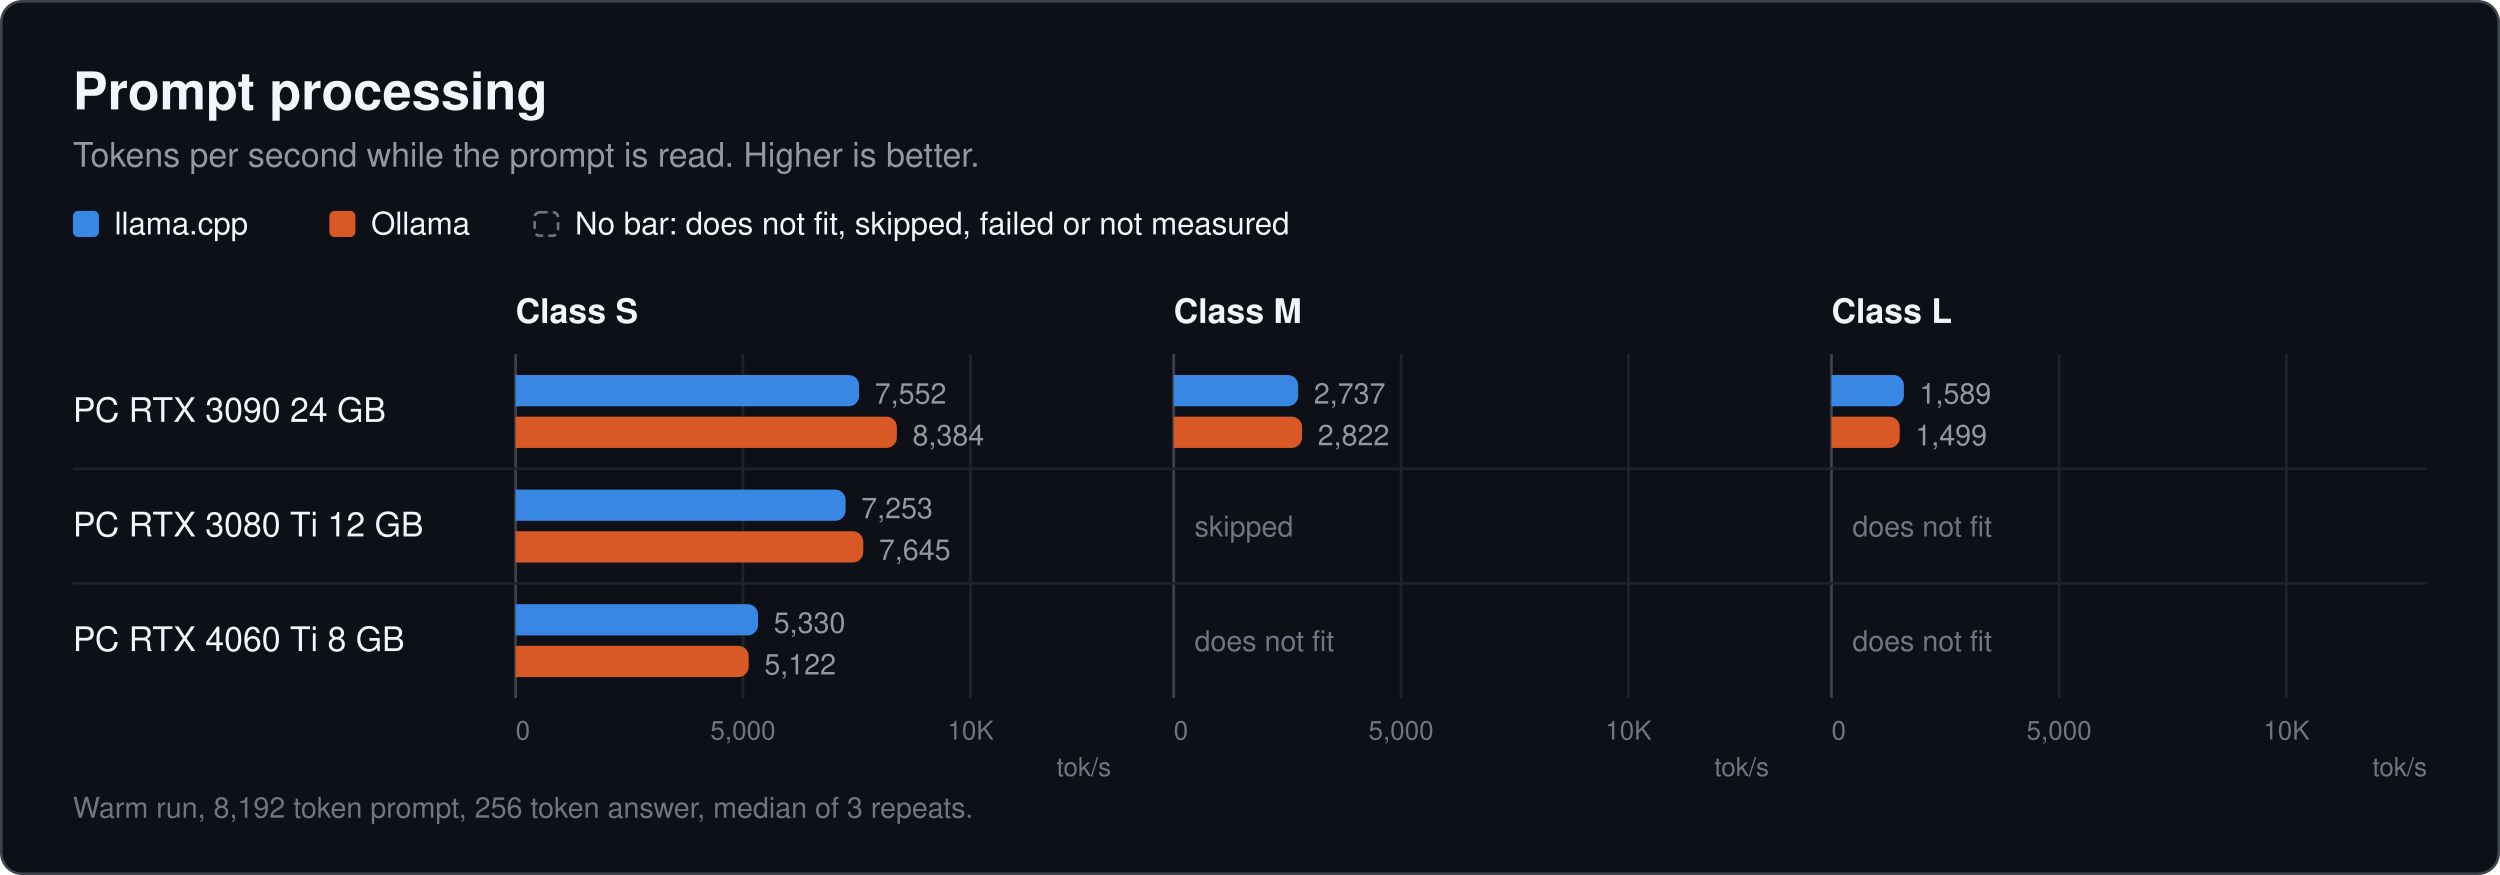
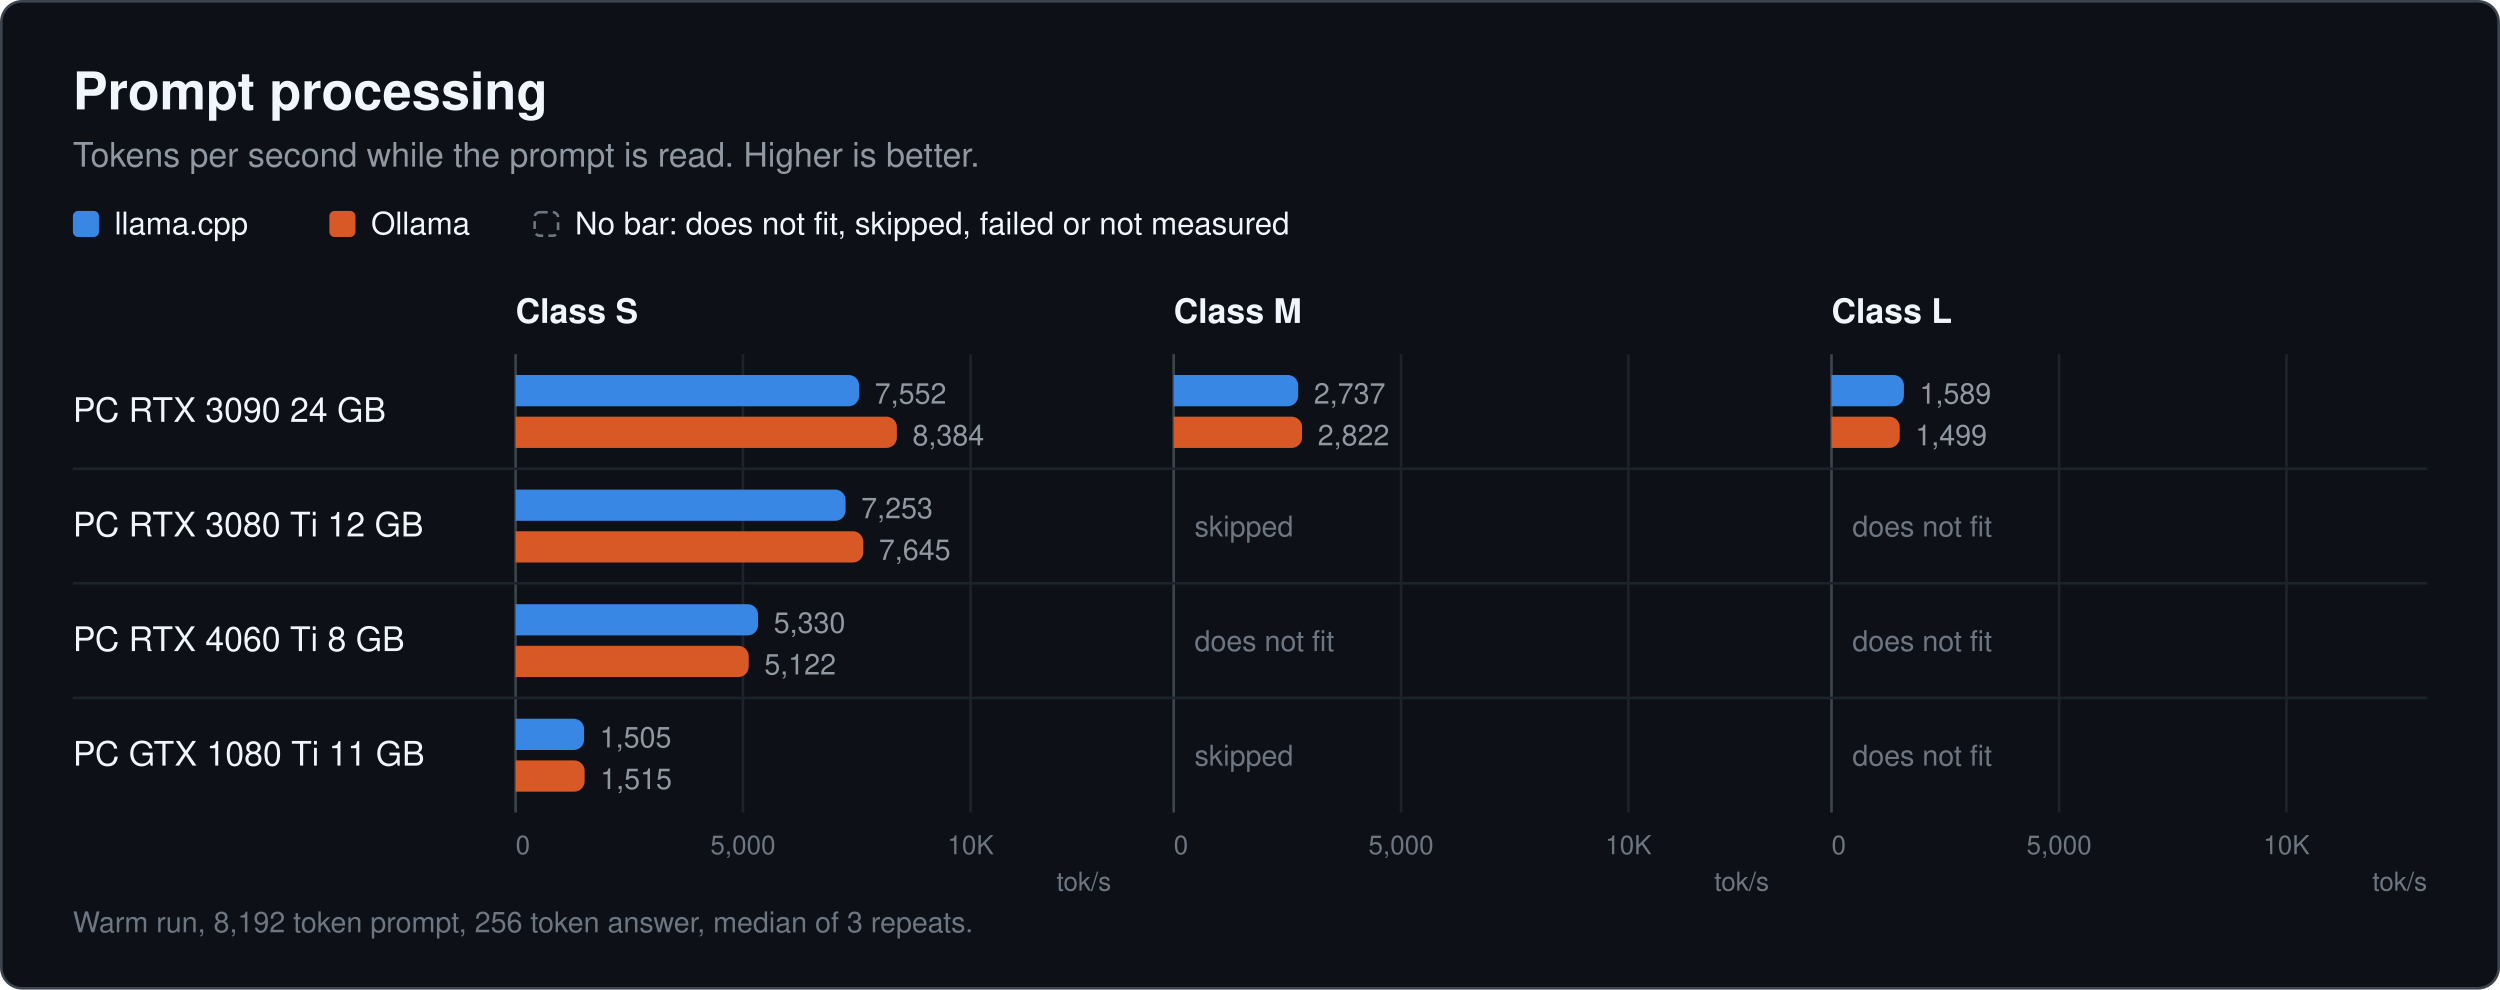
- <svg xmlns="http://www.w3.org/2000/svg" width="960" height="336" viewBox="0 0 960 336" role="img" aria-label="Prompt processing speed in tokens per second per device, model class and engine">
+ <svg xmlns="http://www.w3.org/2000/svg" width="960" height="380" viewBox="0 0 960 380" role="img" aria-label="Prompt processing speed in tokens per second per device, model class and engine">
  <style>
    text { font-family: system-ui, -apple-system, "Segoe UI", Helvetica, Arial, sans-serif; fill: #9198a1; }
    .title { font-size: 20px; font-weight: 600; fill: #f0f6fc; }
    .section { font-size: 15px; font-weight: 600; fill: #f0f6fc; }
    .panel { font-size: 13px; font-weight: 600; fill: #f0f6fc; }
    .device { font-size: 13px; fill: #f0f6fc; }
    .sub { font-size: 13px; }
    .legend { font-size: 12px; fill: #f0f6fc; }
    .value { font-size: 11px; font-variant-numeric: tabular-nums; }
    .tick { font-size: 10px; fill: #6e7681; font-variant-numeric: tabular-nums; }
    .muted, .note, .foot { fill: #6e7681; }
    .note { font-size: 11px; }
    .foot { font-size: 11px; }
    .cell { font-size: 12px; font-weight: 600; font-variant-numeric: tabular-nums; }
    .limitlabel { font-size: 10px; fill: #6e7681; }
    .grid { stroke: #1d232b; stroke-width: 1; }
    .row { stroke: #1d232b; stroke-width: 1; }
    .base { stroke: #3d444d; stroke-width: 1; }
    .limit { stroke: #4d5560; stroke-width: 1; stroke-dasharray: 2 3; }
    .gapbox { fill: none; stroke: #6e7681; stroke-width: 1; stroke-dasharray: 3 2; }
    </style>
-   <rect x="0.5" y="0.5" width="959" height="335" rx="8" fill="#0d1117" stroke="#3d444d" />
+   <rect x="0.5" y="0.5" width="959" height="379" rx="8" fill="#0d1117" stroke="#3d444d" />
  <text x="28" y="42" class="title">Prompt processing</text>
  <text x="28" y="64" class="sub">Tokens per second while the prompt is read. Higher is better.</text>
  <rect x="28" y="81" width="10" height="10" rx="2" fill="#3987e5" />
  <text x="44" y="90" class="legend">llama.cpp</text>
  <rect x="126.48" y="81" width="10" height="10" rx="2" fill="#d95926" />
  <text x="142.48" y="90" class="legend">Ollama</text>
  <rect x="205.3" y="81.5" width="9" height="9" rx="2" class="gapbox" />
  <text x="220.8" y="90" class="legend">No bar: does not fit, skipped, failed or not measured</text>
  <text x="198.0" y="124" class="panel">Class S</text>
  <text x="450.7" y="124" class="panel">Class M</text>
  <text x="703.3" y="124" class="panel">Class L</text>
-   <text x="198.0" y="284" class="tick" text-anchor="start">0</text>
-   <line x1="285.3" y1="136" x2="285.3" y2="268" class="grid" />
-   <text x="285.3" y="284" class="tick" text-anchor="middle">5,000</text>
-   <line x1="372.7" y1="136" x2="372.7" y2="268" class="grid" />
-   <text x="372.7" y="284" class="tick" text-anchor="middle">10K</text>
-   <line x1="198.0" y1="136" x2="198.0" y2="268" class="base" />
-   <text x="426.7" y="298" class="tick" text-anchor="end">tok/s</text>
+   <text x="198.0" y="328" class="tick" text-anchor="start">0</text>
+   <line x1="285.3" y1="136" x2="285.3" y2="312" class="grid" />
+   <text x="285.3" y="328" class="tick" text-anchor="middle">5,000</text>
+   <line x1="372.7" y1="136" x2="372.7" y2="312" class="grid" />
+   <text x="372.7" y="328" class="tick" text-anchor="middle">10K</text>
+   <line x1="198.0" y1="136" x2="198.0" y2="312" class="base" />
+   <text x="426.7" y="342" class="tick" text-anchor="end">tok/s</text>
  <path d="M198.0,144.0H325.9A4,4 0 0 1 329.9,148.0V152.0A4,4 0 0 1 325.9,156.0H198.0Z" fill="#3987e5" />
  <text x="335.9" y="155.0" class="value">7,552</text>
  <path d="M198.0,160.0H340.4A4,4 0 0 1 344.4,164.0V168.0A4,4 0 0 1 340.4,172.0H198.0Z" fill="#d95926" />
  <text x="350.4" y="171.0" class="value">8,384</text>
  <path d="M198.0,188.0H320.7A4,4 0 0 1 324.7,192.0V196.0A4,4 0 0 1 320.7,200.0H198.0Z" fill="#3987e5" />
  <text x="330.7" y="199.0" class="value">7,253</text>
  <path d="M198.0,204.0H327.5A4,4 0 0 1 331.5,208.0V212.0A4,4 0 0 1 327.5,216.0H198.0Z" fill="#d95926" />
  <text x="337.5" y="215.0" class="value">7,645</text>
  <path d="M198.0,232.0H287.1A4,4 0 0 1 291.1,236.0V240.0A4,4 0 0 1 287.1,244.0H198.0Z" fill="#3987e5" />
  <text x="297.1" y="243.0" class="value">5,330</text>
  <path d="M198.0,248.0H283.5A4,4 0 0 1 287.5,252.0V256.0A4,4 0 0 1 283.5,260.0H198.0Z" fill="#d95926" />
  <text x="293.5" y="259.0" class="value">5,122</text>
-   <text x="450.7" y="284" class="tick" text-anchor="start">0</text>
-   <line x1="538.0" y1="136" x2="538.0" y2="268" class="grid" />
-   <text x="538.0" y="284" class="tick" text-anchor="middle">5,000</text>
-   <line x1="625.3" y1="136" x2="625.3" y2="268" class="grid" />
-   <text x="625.3" y="284" class="tick" text-anchor="middle">10K</text>
-   <line x1="450.7" y1="136" x2="450.7" y2="268" class="base" />
-   <text x="679.3" y="298" class="tick" text-anchor="end">tok/s</text>
+   <path d="M198.0,276.0H220.3A4,4 0 0 1 224.3,280.0V284.0A4,4 0 0 1 220.3,288.0H198.0Z" fill="#3987e5" />
+   <text x="230.3" y="287.0" class="value">1,505</text>
+   <path d="M198.0,292.0H220.5A4,4 0 0 1 224.5,296.0V300.0A4,4 0 0 1 220.5,304.0H198.0Z" fill="#d95926" />
+   <text x="230.5" y="303.0" class="value">1,515</text>
+   <text x="450.7" y="328" class="tick" text-anchor="start">0</text>
+   <line x1="538.0" y1="136" x2="538.0" y2="312" class="grid" />
+   <text x="538.0" y="328" class="tick" text-anchor="middle">5,000</text>
+   <line x1="625.3" y1="136" x2="625.3" y2="312" class="grid" />
+   <text x="625.3" y="328" class="tick" text-anchor="middle">10K</text>
+   <line x1="450.7" y1="136" x2="450.7" y2="312" class="base" />
+   <text x="679.3" y="342" class="tick" text-anchor="end">tok/s</text>
  <path d="M450.7,144.0H494.5A4,4 0 0 1 498.5,148.0V152.0A4,4 0 0 1 494.5,156.0H450.7Z" fill="#3987e5" />
  <text x="504.5" y="155.0" class="value">2,737</text>
  <path d="M450.7,160.0H496.0A4,4 0 0 1 500.0,164.0V168.0A4,4 0 0 1 496.0,172.0H450.7Z" fill="#d95926" />
  <text x="506.0" y="171.0" class="value">2,822</text>
  <text x="458.7" y="206.0" class="note">skipped</text>
  <text x="458.7" y="250.0" class="note">does not fit</text>
-   <text x="703.3" y="284" class="tick" text-anchor="start">0</text>
-   <line x1="790.7" y1="136" x2="790.7" y2="268" class="grid" />
-   <text x="790.7" y="284" class="tick" text-anchor="middle">5,000</text>
-   <line x1="878.0" y1="136" x2="878.0" y2="268" class="grid" />
-   <text x="878.0" y="284" class="tick" text-anchor="middle">10K</text>
-   <line x1="703.3" y1="136" x2="703.3" y2="268" class="base" />
-   <text x="932.0" y="298" class="tick" text-anchor="end">tok/s</text>
+   <text x="458.7" y="294.0" class="note">skipped</text>
+   <text x="703.3" y="328" class="tick" text-anchor="start">0</text>
+   <line x1="790.7" y1="136" x2="790.7" y2="312" class="grid" />
+   <text x="790.7" y="328" class="tick" text-anchor="middle">5,000</text>
+   <line x1="878.0" y1="136" x2="878.0" y2="312" class="grid" />
+   <text x="878.0" y="328" class="tick" text-anchor="middle">10K</text>
+   <line x1="703.3" y1="136" x2="703.3" y2="312" class="base" />
+   <text x="932.0" y="342" class="tick" text-anchor="end">tok/s</text>
  <path d="M703.3,144.0H727.1A4,4 0 0 1 731.1,148.0V152.0A4,4 0 0 1 727.1,156.0H703.3Z" fill="#3987e5" />
  <text x="737.1" y="155.0" class="value">1,589</text>
  <path d="M703.3,160.0H725.5A4,4 0 0 1 729.5,164.0V168.0A4,4 0 0 1 725.5,172.0H703.3Z" fill="#d95926" />
  <text x="735.5" y="171.0" class="value">1,499</text>
  <text x="711.3" y="206.0" class="note">does not fit</text>
  <text x="711.3" y="250.0" class="note">does not fit</text>
+   <text x="711.3" y="294.0" class="note">does not fit</text>
  <text x="28" y="162.0" class="device">PC RTX 3090 24 GB</text>
  <line x1="28" y1="180" x2="932" y2="180" class="row" />
  <text x="28" y="206.0" class="device">PC RTX 3080 Ti 12 GB</text>
  <line x1="28" y1="224" x2="932" y2="224" class="row" />
  <text x="28" y="250.0" class="device">PC RTX 4060 Ti 8 GB</text>
-   <text x="28" y="314" class="foot">Warm run, 8,192 token prompt, 256 token answer, median of 3 repeats.</text>
+   <line x1="28" y1="268" x2="932" y2="268" class="row" />
+   <text x="28" y="294.0" class="device">PC GTX 1080 Ti 11 GB</text>
+   <text x="28" y="358" class="foot">Warm run, 8,192 token prompt, 256 token answer, median of 3 repeats.</text>
</svg>
